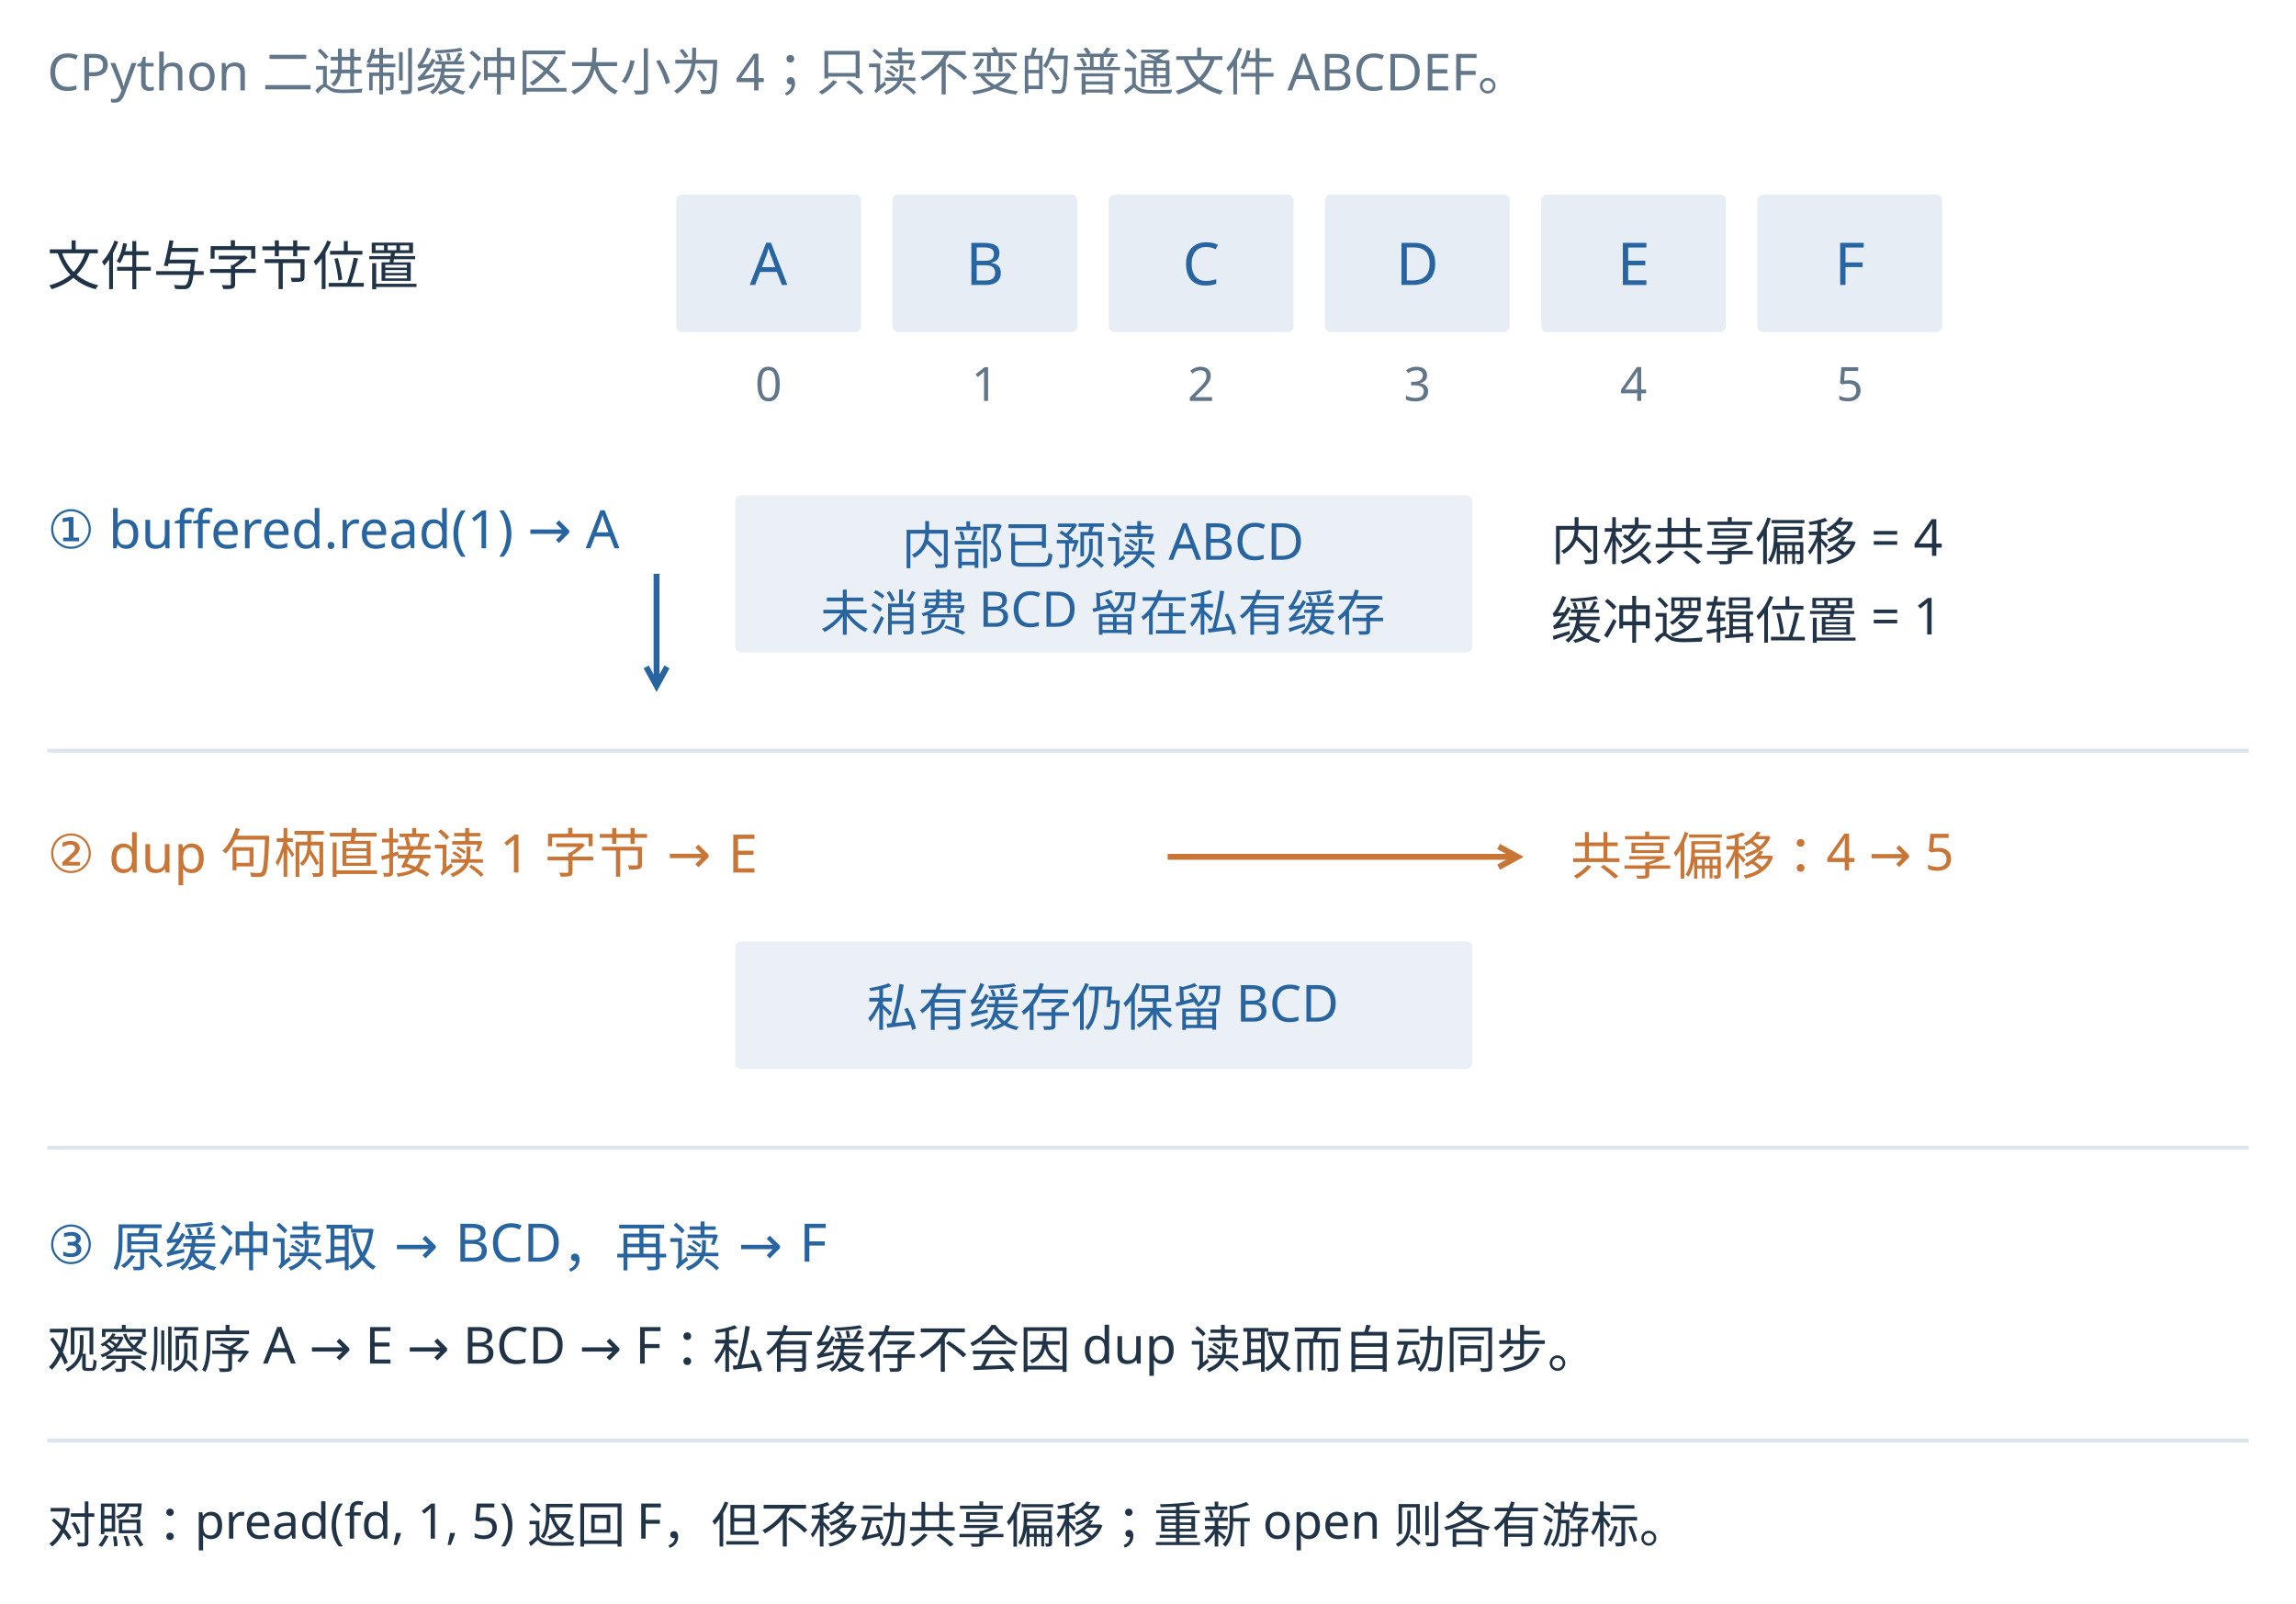
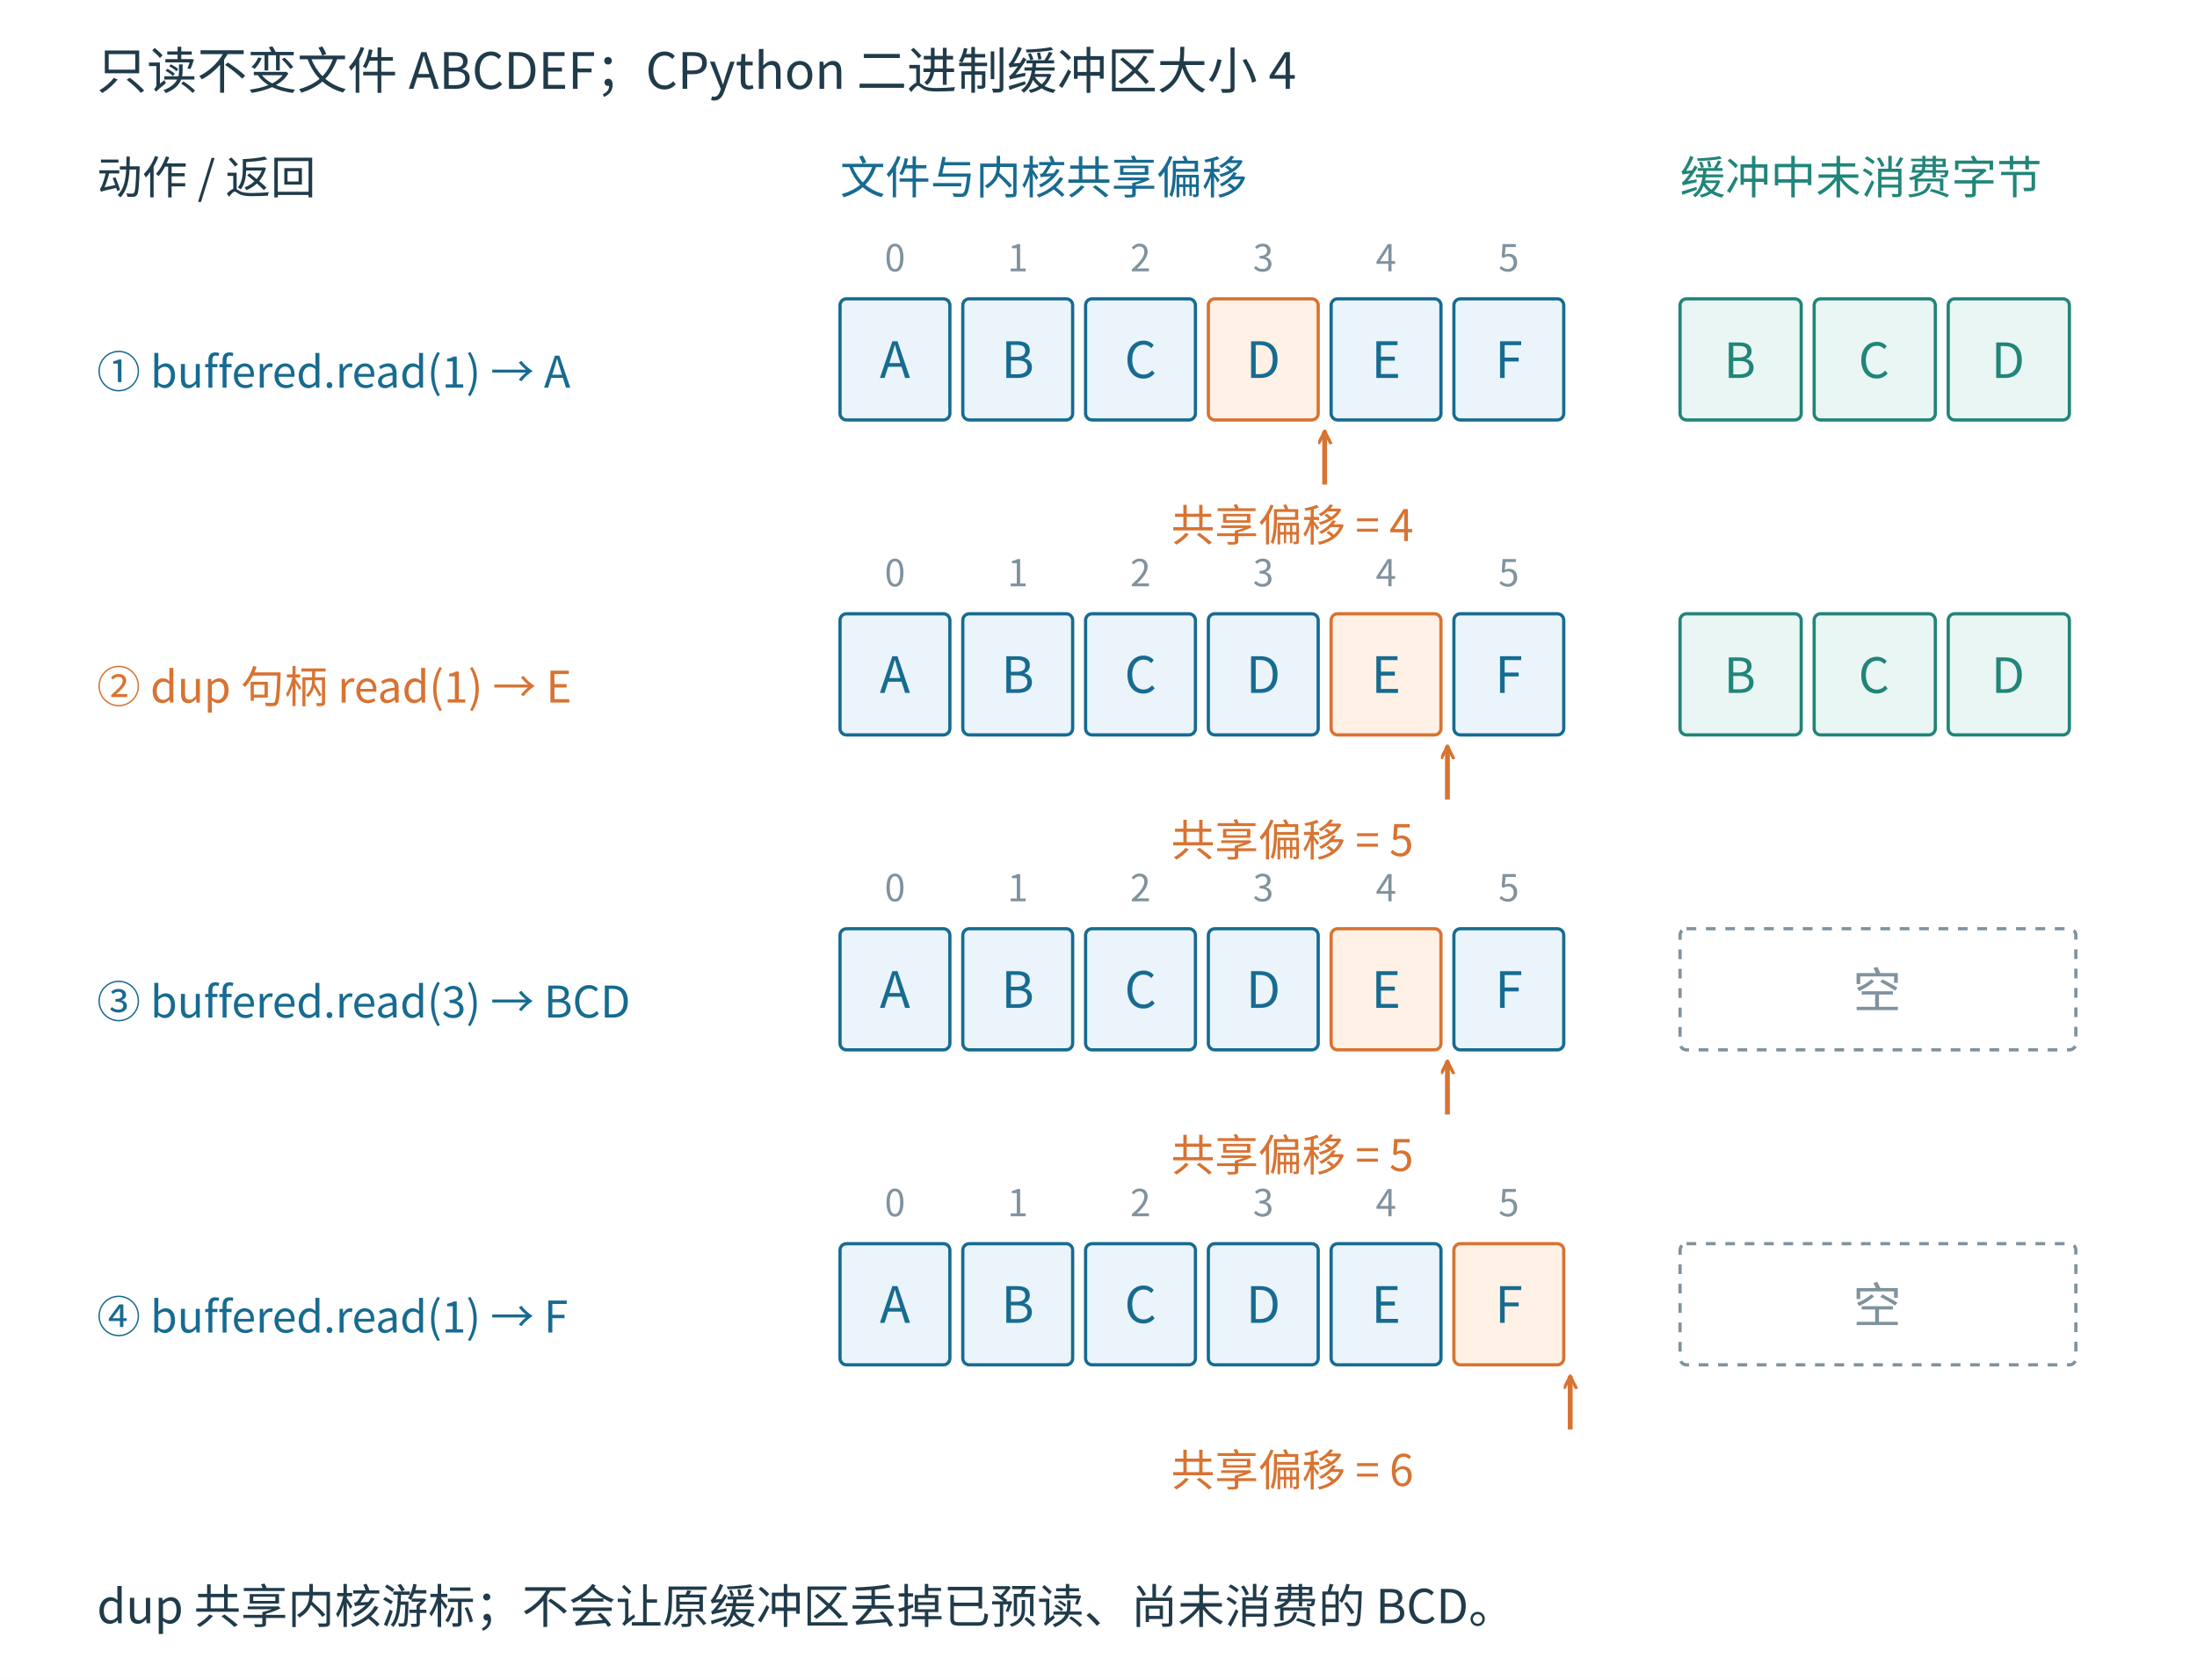
- <svg xmlns="http://www.w3.org/2000/svg" width="1168.000" height="816.000" viewBox="16.000 56.000 1168.000 816.000" role="img" aria-labelledby="title desc">
-   <rect width="1168.0" height="816.0" fill="white" x="16.0" y="56.0" />
-   <g font-family="Microsoft YaHei, sans-serif">
-     <text x="40" y="102" font-size="26" fill="#627689" text-anchor="start">CPython 二进制缓冲区大小为 4；只读不变的普通文件 ABCDEF。</text>
-     <rect x="360" y="155" width="94" height="70" fill="#2865a0" opacity="0.12" rx="3" />
-     <text x="407" y="201" font-size="30" fill="#2865a0" text-anchor="middle">A</text>
-     <text x="407" y="260" font-size="24" fill="#627689" text-anchor="middle">0</text>
-     <rect x="470" y="155" width="94" height="70" fill="#2865a0" opacity="0.12" rx="3" />
-     <text x="517" y="201" font-size="30" fill="#2865a0" text-anchor="middle">B</text>
-     <text x="517" y="260" font-size="24" fill="#627689" text-anchor="middle">1</text>
-     <rect x="580" y="155" width="94" height="70" fill="#2865a0" opacity="0.12" rx="3" />
-     <text x="627" y="201" font-size="30" fill="#2865a0" text-anchor="middle">C</text>
-     <text x="627" y="260" font-size="24" fill="#627689" text-anchor="middle">2</text>
-     <rect x="690" y="155" width="94" height="70" fill="#2865a0" opacity="0.12" rx="3" />
-     <text x="737" y="201" font-size="30" fill="#2865a0" text-anchor="middle">D</text>
-     <text x="737" y="260" font-size="24" fill="#627689" text-anchor="middle">3</text>
-     <rect x="800" y="155" width="94" height="70" fill="#2865a0" opacity="0.12" rx="3" />
-     <text x="847" y="201" font-size="30" fill="#2865a0" text-anchor="middle">E</text>
-     <text x="847" y="260" font-size="24" fill="#627689" text-anchor="middle">4</text>
-     <rect x="910" y="155" width="94" height="70" fill="#2865a0" opacity="0.12" rx="3" />
-     <text x="957" y="201" font-size="30" fill="#2865a0" text-anchor="middle">F</text>
-     <text x="957" y="260" font-size="24" fill="#627689" text-anchor="middle">5</text>
-     <text x="40" y="201" font-size="27" fill="#213447" text-anchor="start">文件与字节位置</text>
-     <text x="40" y="335" font-size="27" fill="#2865a0" text-anchor="start">① buffered.read(1) → A</text>
-     <line x1="350" y1="348" x2="350" y2="405" stroke="#2865a0" stroke-width="3" />
-     <polyline points="344.726,395.347 350,405 355.274,395.347" fill="none" stroke="#2865a0" stroke-width="3" />
-     <rect x="390" y="308" width="375" height="80" fill="#2865a0" opacity="0.1" rx="3" />
-     <text x="577" y="343" font-size="26" fill="#2865a0" text-anchor="middle">内部已预读 ABCD</text>
-     <text x="577" y="377" font-size="25" fill="#2865a0" text-anchor="middle">未消费 BCD 留在私有缓存</text>
-     <text x="805" y="341" font-size="26" fill="#213447" text-anchor="start">内核共享偏移 = 4</text>
-     <text x="805" y="381" font-size="26" fill="#213447" text-anchor="start">缓冲逻辑位置 = 1</text>
-     <line x1="40" y1="438" x2="1160" y2="438" stroke="#dce5ed" stroke-width="2" />
-     <text x="40" y="500" font-size="27" fill="#c87536" text-anchor="start">② dup 句柄直接读 1 字节 → E</text>
-     <line x1="610" y1="492" x2="788" y2="492" stroke="#c87536" stroke-width="3" />
-     <polyline points="778.347,497.274 788,492 778.347,486.726" fill="none" stroke="#c87536" stroke-width="3" />
-     <text x="815" y="501" font-size="26" fill="#c87536" text-anchor="start">共享偏移：4 → 5</text>
-     <rect x="390" y="535" width="375" height="65" fill="#2865a0" opacity="0.1" rx="3" />
-     <text x="577" y="578" font-size="26" fill="#2865a0" text-anchor="middle">私有缓存仍保留 BCD</text>
-     <line x1="40" y1="640" x2="1160" y2="640" stroke="#dce5ed" stroke-width="2" />
-     <text x="40" y="699" font-size="27" fill="#2865a0" text-anchor="start">③ 原缓冲读取 → BCD，再读 → F</text>
-     <text x="40" y="752" font-size="26" fill="#213447" text-anchor="start">观察顺序 A → E → BCD → F：私有缓存不会因 dup 读取而自动同步。</text>
-     <line x1="40" y1="789" x2="1160" y2="789" stroke="#dce5ed" stroke-width="2" />
-     <text x="40" y="841" font-size="25" fill="#213447" text-anchor="start">对照：pread(fd, 1, 5) 返回 F，但不移动共享偏移；重新 open 则各有游标。</text>
+ <svg xmlns="http://www.w3.org/2000/svg" width="1360" height="1040" viewBox="0 0 1360 1040" role="img">
+   <rect width="1360" height="1040" fill="white" />
+   <defs>
+     <marker id="b" markerWidth="9" markerHeight="9" refX="8" refY="4" orient="auto" markerUnits="userSpaceOnUse">
+       <path d="M0 0 L8 4 L0 8" fill="none" stroke="#176b91" stroke-width="2" />
+     </marker>
+     <marker id="o" markerWidth="9" markerHeight="9" refX="8" refY="4" orient="auto" markerUnits="userSpaceOnUse">
+       <path d="M0 0 L8 4 L0 8" fill="none" stroke="#d87332" stroke-width="2" />
+     </marker>
+     <marker id="g" markerWidth="9" markerHeight="9" refX="8" refY="4" orient="auto" markerUnits="userSpaceOnUse">
+       <path d="M0 0 L8 4 L0 8" fill="none" stroke="#80929d" stroke-width="2" />
+     </marker>
+     <marker id="t" markerWidth="9" markerHeight="9" refX="8" refY="4" orient="auto" markerUnits="userSpaceOnUse">
+       <path d="M0 0 L8 4 L0 8" fill="none" stroke="#218579" stroke-width="2" />
+     </marker>
+   </defs>
+   <g font-family="Microsoft YaHei, Noto Sans CJK SC, sans-serif">
+     <text x="60" y="55" font-size="31" fill="#203b4a" text-anchor="start" font-weight="400">只读不变文件 ABCDEF；CPython 二进制缓冲区大小 4</text>
+     <text x="60" y="120" font-size="28" fill="#203b4a" text-anchor="start" font-weight="400">动作 / 返回</text>
+     <text x="520" y="120" font-size="28" fill="#176b91" text-anchor="start" font-weight="400">文件与内核共享偏移</text>
+     <text x="1040" y="120" font-size="28" fill="#218579" text-anchor="start" font-weight="400">缓冲中未消费字节</text>
+     <text x="60" y="240" font-size="27" fill="#176b91" text-anchor="start" font-weight="400">① buffered.read(1) → A</text>
+     <rect x="520" y="185" width="68" height="75" rx="4" fill="#eaf4fa" stroke="#176b91" stroke-width="2" />
+     <text x="554" y="234" font-size="31" fill="#176b91" text-anchor="middle" font-weight="400">A</text>
+     <text x="554" y="168" font-size="23" fill="#80929d" text-anchor="middle" font-weight="400">0</text>
+     <rect x="596" y="185" width="68" height="75" rx="4" fill="#eaf4fa" stroke="#176b91" stroke-width="2" />
+     <text x="630" y="234" font-size="31" fill="#176b91" text-anchor="middle" font-weight="400">B</text>
+     <text x="630" y="168" font-size="23" fill="#80929d" text-anchor="middle" font-weight="400">1</text>
+     <rect x="672" y="185" width="68" height="75" rx="4" fill="#eaf4fa" stroke="#176b91" stroke-width="2" />
+     <text x="706" y="234" font-size="31" fill="#176b91" text-anchor="middle" font-weight="400">C</text>
+     <text x="706" y="168" font-size="23" fill="#80929d" text-anchor="middle" font-weight="400">2</text>
+     <rect x="748" y="185" width="68" height="75" rx="4" fill="#fff1e5" stroke="#d87332" stroke-width="2" />
+     <text x="782" y="234" font-size="31" fill="#176b91" text-anchor="middle" font-weight="400">D</text>
+     <text x="782" y="168" font-size="23" fill="#80929d" text-anchor="middle" font-weight="400">3</text>
+     <rect x="824" y="185" width="68" height="75" rx="4" fill="#eaf4fa" stroke="#176b91" stroke-width="2" />
+     <text x="858" y="234" font-size="31" fill="#176b91" text-anchor="middle" font-weight="400">E</text>
+     <text x="858" y="168" font-size="23" fill="#80929d" text-anchor="middle" font-weight="400">4</text>
+     <rect x="900" y="185" width="68" height="75" rx="4" fill="#eaf4fa" stroke="#176b91" stroke-width="2" />
+     <text x="934" y="234" font-size="31" fill="#176b91" text-anchor="middle" font-weight="400">F</text>
+     <text x="934" y="168" font-size="23" fill="#80929d" text-anchor="middle" font-weight="400">5</text>
+     <line x1="820" y1="300" x2="820" y2="267" stroke="#d87332" stroke-width="3" marker-end="url(#o)" />
+     <text x="800" y="335" font-size="27" fill="#d87332" text-anchor="middle" font-weight="400">共享偏移 = 4</text>
+     <rect x="1040" y="185" width="75" height="75" rx="4" fill="#eaf6f3" stroke="#218579" stroke-width="2" />
+     <text x="1077" y="234" font-size="30" fill="#218579" text-anchor="middle" font-weight="400">B</text>
+     <rect x="1123" y="185" width="75" height="75" rx="4" fill="#eaf6f3" stroke="#218579" stroke-width="2" />
+     <text x="1160" y="234" font-size="30" fill="#218579" text-anchor="middle" font-weight="400">C</text>
+     <rect x="1206" y="185" width="75" height="75" rx="4" fill="#eaf6f3" stroke="#218579" stroke-width="2" />
+     <text x="1243" y="234" font-size="30" fill="#218579" text-anchor="middle" font-weight="400">D</text>
+     <text x="60" y="435" font-size="27" fill="#d87332" text-anchor="start" font-weight="400">② dup 句柄 read(1) → E</text>
+     <rect x="520" y="380" width="68" height="75" rx="4" fill="#eaf4fa" stroke="#176b91" stroke-width="2" />
+     <text x="554" y="429" font-size="31" fill="#176b91" text-anchor="middle" font-weight="400">A</text>
+     <text x="554" y="363" font-size="23" fill="#80929d" text-anchor="middle" font-weight="400">0</text>
+     <rect x="596" y="380" width="68" height="75" rx="4" fill="#eaf4fa" stroke="#176b91" stroke-width="2" />
+     <text x="630" y="429" font-size="31" fill="#176b91" text-anchor="middle" font-weight="400">B</text>
+     <text x="630" y="363" font-size="23" fill="#80929d" text-anchor="middle" font-weight="400">1</text>
+     <rect x="672" y="380" width="68" height="75" rx="4" fill="#eaf4fa" stroke="#176b91" stroke-width="2" />
+     <text x="706" y="429" font-size="31" fill="#176b91" text-anchor="middle" font-weight="400">C</text>
+     <text x="706" y="363" font-size="23" fill="#80929d" text-anchor="middle" font-weight="400">2</text>
+     <rect x="748" y="380" width="68" height="75" rx="4" fill="#eaf4fa" stroke="#176b91" stroke-width="2" />
+     <text x="782" y="429" font-size="31" fill="#176b91" text-anchor="middle" font-weight="400">D</text>
+     <text x="782" y="363" font-size="23" fill="#80929d" text-anchor="middle" font-weight="400">3</text>
+     <rect x="824" y="380" width="68" height="75" rx="4" fill="#fff1e5" stroke="#d87332" stroke-width="2" />
+     <text x="858" y="429" font-size="31" fill="#176b91" text-anchor="middle" font-weight="400">E</text>
+     <text x="858" y="363" font-size="23" fill="#80929d" text-anchor="middle" font-weight="400">4</text>
+     <rect x="900" y="380" width="68" height="75" rx="4" fill="#eaf4fa" stroke="#176b91" stroke-width="2" />
+     <text x="934" y="429" font-size="31" fill="#176b91" text-anchor="middle" font-weight="400">F</text>
+     <text x="934" y="363" font-size="23" fill="#80929d" text-anchor="middle" font-weight="400">5</text>
+     <line x1="896" y1="495" x2="896" y2="462" stroke="#d87332" stroke-width="3" marker-end="url(#o)" />
+     <text x="800" y="530" font-size="27" fill="#d87332" text-anchor="middle" font-weight="400">共享偏移 = 5</text>
+     <rect x="1040" y="380" width="75" height="75" rx="4" fill="#eaf6f3" stroke="#218579" stroke-width="2" />
+     <text x="1077" y="429" font-size="30" fill="#218579" text-anchor="middle" font-weight="400">B</text>
+     <rect x="1123" y="380" width="75" height="75" rx="4" fill="#eaf6f3" stroke="#218579" stroke-width="2" />
+     <text x="1160" y="429" font-size="30" fill="#218579" text-anchor="middle" font-weight="400">C</text>
+     <rect x="1206" y="380" width="75" height="75" rx="4" fill="#eaf6f3" stroke="#218579" stroke-width="2" />
+     <text x="1243" y="429" font-size="30" fill="#218579" text-anchor="middle" font-weight="400">D</text>
+     <text x="60" y="630" font-size="27" fill="#176b91" text-anchor="start" font-weight="400">③ buffered.read(3) → BCD</text>
+     <rect x="520" y="575" width="68" height="75" rx="4" fill="#eaf4fa" stroke="#176b91" stroke-width="2" />
+     <text x="554" y="624" font-size="31" fill="#176b91" text-anchor="middle" font-weight="400">A</text>
+     <text x="554" y="558" font-size="23" fill="#80929d" text-anchor="middle" font-weight="400">0</text>
+     <rect x="596" y="575" width="68" height="75" rx="4" fill="#eaf4fa" stroke="#176b91" stroke-width="2" />
+     <text x="630" y="624" font-size="31" fill="#176b91" text-anchor="middle" font-weight="400">B</text>
+     <text x="630" y="558" font-size="23" fill="#80929d" text-anchor="middle" font-weight="400">1</text>
+     <rect x="672" y="575" width="68" height="75" rx="4" fill="#eaf4fa" stroke="#176b91" stroke-width="2" />
+     <text x="706" y="624" font-size="31" fill="#176b91" text-anchor="middle" font-weight="400">C</text>
+     <text x="706" y="558" font-size="23" fill="#80929d" text-anchor="middle" font-weight="400">2</text>
+     <rect x="748" y="575" width="68" height="75" rx="4" fill="#eaf4fa" stroke="#176b91" stroke-width="2" />
+     <text x="782" y="624" font-size="31" fill="#176b91" text-anchor="middle" font-weight="400">D</text>
+     <text x="782" y="558" font-size="23" fill="#80929d" text-anchor="middle" font-weight="400">3</text>
+     <rect x="824" y="575" width="68" height="75" rx="4" fill="#fff1e5" stroke="#d87332" stroke-width="2" />
+     <text x="858" y="624" font-size="31" fill="#176b91" text-anchor="middle" font-weight="400">E</text>
+     <text x="858" y="558" font-size="23" fill="#80929d" text-anchor="middle" font-weight="400">4</text>
+     <rect x="900" y="575" width="68" height="75" rx="4" fill="#eaf4fa" stroke="#176b91" stroke-width="2" />
+     <text x="934" y="624" font-size="31" fill="#176b91" text-anchor="middle" font-weight="400">F</text>
+     <text x="934" y="558" font-size="23" fill="#80929d" text-anchor="middle" font-weight="400">5</text>
+     <line x1="896" y1="690" x2="896" y2="657" stroke="#d87332" stroke-width="3" marker-end="url(#o)" />
+     <text x="800" y="725" font-size="27" fill="#d87332" text-anchor="middle" font-weight="400">共享偏移 = 5</text>
+     <rect x="1040" y="575" width="245" height="75" rx="4" fill="white" stroke="#80929d" stroke-width="2" stroke-dasharray="6 6" />
+     <text x="1162" y="624" font-size="30" fill="#80929d" text-anchor="middle" font-weight="400">空</text>
+     <text x="60" y="825" font-size="27" fill="#176b91" text-anchor="start" font-weight="400">④ buffered.read(1) → F</text>
+     <rect x="520" y="770" width="68" height="75" rx="4" fill="#eaf4fa" stroke="#176b91" stroke-width="2" />
+     <text x="554" y="819" font-size="31" fill="#176b91" text-anchor="middle" font-weight="400">A</text>
+     <text x="554" y="753" font-size="23" fill="#80929d" text-anchor="middle" font-weight="400">0</text>
+     <rect x="596" y="770" width="68" height="75" rx="4" fill="#eaf4fa" stroke="#176b91" stroke-width="2" />
+     <text x="630" y="819" font-size="31" fill="#176b91" text-anchor="middle" font-weight="400">B</text>
+     <text x="630" y="753" font-size="23" fill="#80929d" text-anchor="middle" font-weight="400">1</text>
+     <rect x="672" y="770" width="68" height="75" rx="4" fill="#eaf4fa" stroke="#176b91" stroke-width="2" />
+     <text x="706" y="819" font-size="31" fill="#176b91" text-anchor="middle" font-weight="400">C</text>
+     <text x="706" y="753" font-size="23" fill="#80929d" text-anchor="middle" font-weight="400">2</text>
+     <rect x="748" y="770" width="68" height="75" rx="4" fill="#eaf4fa" stroke="#176b91" stroke-width="2" />
+     <text x="782" y="819" font-size="31" fill="#176b91" text-anchor="middle" font-weight="400">D</text>
+     <text x="782" y="753" font-size="23" fill="#80929d" text-anchor="middle" font-weight="400">3</text>
+     <rect x="824" y="770" width="68" height="75" rx="4" fill="#eaf4fa" stroke="#176b91" stroke-width="2" />
+     <text x="858" y="819" font-size="31" fill="#176b91" text-anchor="middle" font-weight="400">E</text>
+     <text x="858" y="753" font-size="23" fill="#80929d" text-anchor="middle" font-weight="400">4</text>
+     <rect x="900" y="770" width="68" height="75" rx="4" fill="#fff1e5" stroke="#d87332" stroke-width="2" />
+     <text x="934" y="819" font-size="31" fill="#176b91" text-anchor="middle" font-weight="400">F</text>
+     <text x="934" y="753" font-size="23" fill="#80929d" text-anchor="middle" font-weight="400">5</text>
+     <line x1="972" y1="885" x2="972" y2="852" stroke="#d87332" stroke-width="3" marker-end="url(#o)" />
+     <text x="800" y="920" font-size="27" fill="#d87332" text-anchor="middle" font-weight="400">共享偏移 = 6</text>
+     <rect x="1040" y="770" width="245" height="75" rx="4" fill="white" stroke="#80929d" stroke-width="2" stroke-dasharray="6 6" />
+     <text x="1162" y="819" font-size="30" fill="#80929d" text-anchor="middle" font-weight="400">空</text>
+     <text x="60" y="1005" font-size="29" fill="#203b4a" text-anchor="start" font-weight="400">dup 共享内核游标；不会让原缓冲区丢掉已预读、尚未消费的 BCD。</text>
  </g>
</svg>
